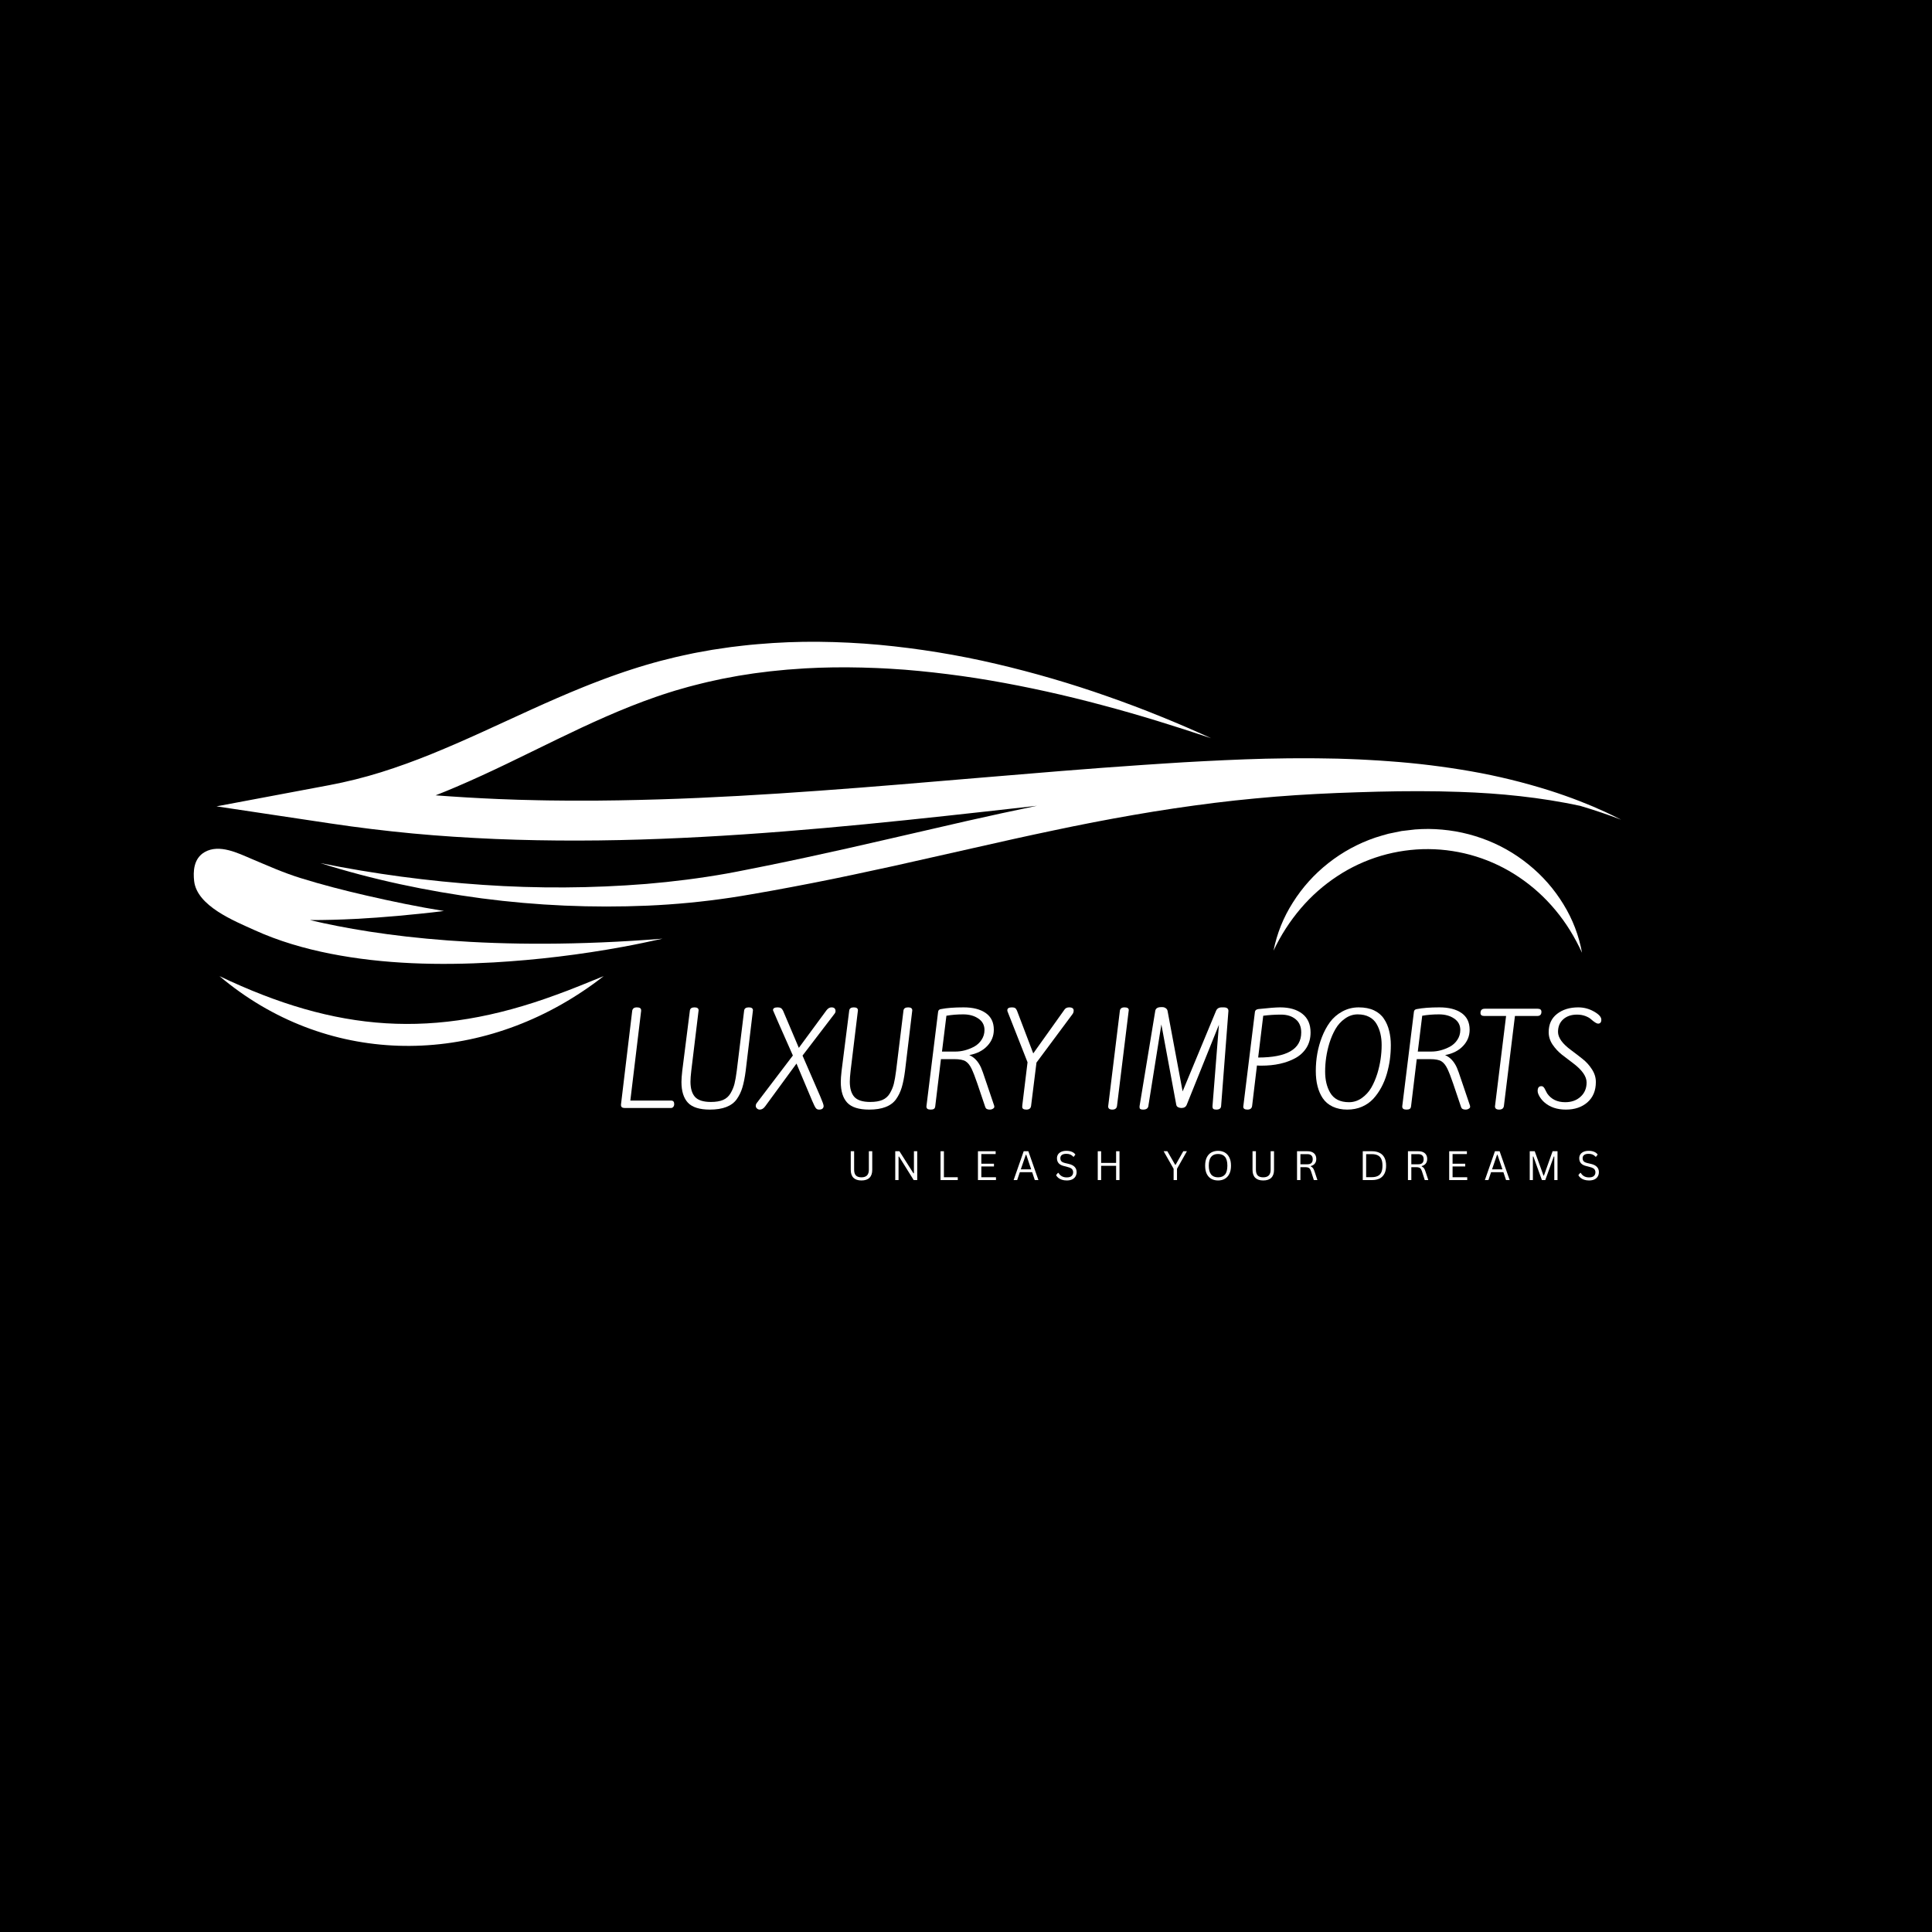
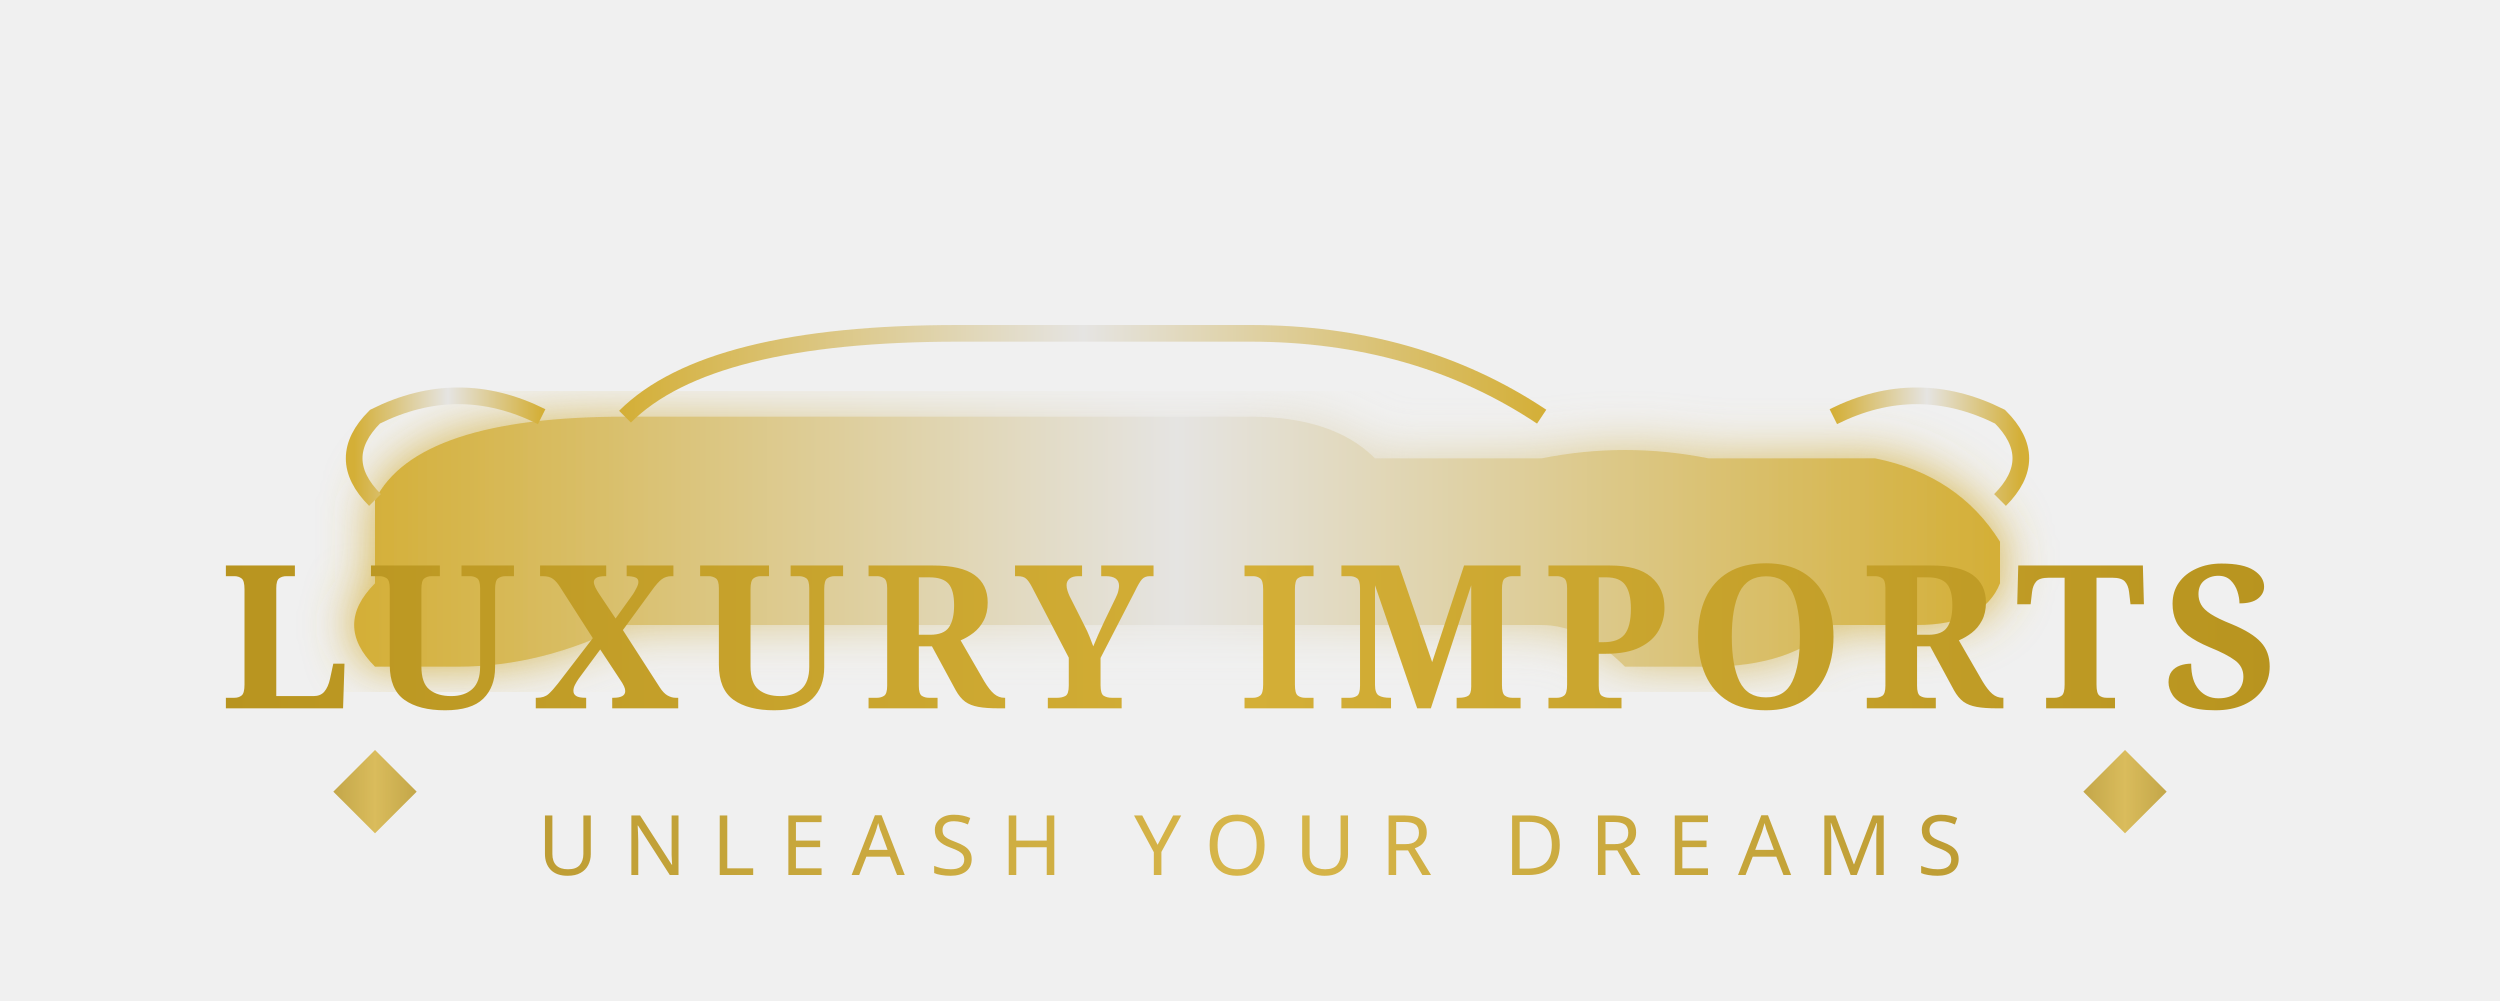
- <svg xmlns="http://www.w3.org/2000/svg" width="500" zoomAndPan="magnify" viewBox="0 0 375 375" height="500" preserveAspectRatio="xMidYMid meet" version="1.0">
+ <svg xmlns="http://www.w3.org/2000/svg" width="300" height="120" viewBox="0 0 300 120">
  <defs>
-     <g />
-     <clipPath id="0ce13d44ca">
-       <path d="M 163.176 163 L 280.172 163 L 280.172 187.156 L 163.176 187.156 Z M 163.176 163 " clip-rule="nonzero" />
-     </clipPath>
-     <clipPath id="66594ef049">
-       <path d="M 37.5 164 L 129 164 L 129 187.441 L 37.5 187.441 Z M 37.5 164 " clip-rule="nonzero" />
-     </clipPath>
-     <clipPath id="b356d9eff2">
-       <path d="M 42 124.441 L 315 124.441 L 315 176 L 42 176 Z M 42 124.441 " clip-rule="nonzero" />
-     </clipPath>
-     <clipPath id="5cdb4cac66">
-       <path d="M 42.562 189.184 L 117.562 189.184 L 117.562 204 L 42.562 204 Z M 42.562 189.184 " clip-rule="nonzero" />
-     </clipPath>
-     <clipPath id="a15f7b20f9">
-       <rect x="0" width="151" y="0" height="12" />
-     </clipPath>
+     <linearGradient id="goldGradient" x1="0%" y1="0%" x2="100%" y2="0%">
+       <stop offset="0%" style="stop-color:#B8941F;stop-opacity:1" />
+       <stop offset="50%" style="stop-color:#D4AF37;stop-opacity:1" />
+       <stop offset="100%" style="stop-color:#B8941F;stop-opacity:1" />
+     </linearGradient>
+     <linearGradient id="carGradient" x1="0%" y1="0%" x2="100%" y2="0%">
+       <stop offset="0%" style="stop-color:#D4AF37;stop-opacity:1" />
+       <stop offset="50%" style="stop-color:#E5E4E2;stop-opacity:1" />
+       <stop offset="100%" style="stop-color:#D4AF37;stop-opacity:1" />
+     </linearGradient>
+     <filter id="glow">
+       <feGaussianBlur stdDeviation="3" result="coloredBlur" />
+       <feMerge>
+         <feMergeNode in="coloredBlur" />
+         <feMergeNode in="SourceGraphic" />
+       </feMerge>
+     </filter>
  </defs>
-   <rect x="-37.5" width="450" fill="#ffffff" y="-37.5" height="450" fill-opacity="1" />
-   <rect x="-37.5" width="450" fill="#000000" y="-37.5" height="450" fill-opacity="1" />
-   <g clip-path="url(#0ce13d44ca)">
-     <path fill="#000000" d="M 163.332 187.156 C 166.762 173.523 182.957 171.875 207.867 174.172 C 202.828 172.066 197.191 172.109 191.145 171.453 C 211.621 161.301 231.898 167.852 243.977 176.938 C 263.703 174.848 274.234 179.09 280.168 186.508 C 277.23 177.785 265.078 173.762 245.652 173.426 C 226.613 161.273 207.07 160.906 187.184 168.625 C 181.617 170.312 176.215 172.164 168.922 171.828 C 169.176 172.477 169.566 173.051 170.18 173.426 C 164.453 177.176 163.18 181.992 163.332 187.156 Z M 163.332 187.156 " fill-opacity="1" fill-rule="evenodd" />
+   <g transform="translate(30, 25)">
+     <path d="M15 35 Q20 25 45 25 L120 25 Q130 25 135 30 L155 30 Q165 28 175 30 L195 30 Q205 32 210 40 L210 45 Q208 50 200 50 L190 50 Q185 55 175 55 L165 55 Q160 50 155 50 L45 50 Q35 55 25 55 L15 55 Q10 50 15 45 Z" fill="url(#carGradient)" filter="url(#glow)" />
+     <path d="M45 25 Q55 15 85 15 L120 15 Q140 15 155 25" fill="none" stroke="url(#carGradient)" stroke-width="2" />
+     <path d="M15 35 Q10 30 15 25 Q25 20 35 25" fill="none" stroke="url(#carGradient)" stroke-width="2" />
+     <path d="M210 35 Q215 30 210 25 Q200 20 190 25" fill="none" stroke="url(#carGradient)" stroke-width="2" />
+     <path d="M5 40 L25 40" stroke="url(#goldGradient)" stroke-width="2" opacity="0.8" />
+     <path d="M5 45 L20 45" stroke="url(#goldGradient)" stroke-width="1.5" opacity="0.6" />
+     <path d="M8 50 L23 50" stroke="url(#goldGradient)" stroke-width="1" opacity="0.4" />
  </g>
-   <g clip-path="url(#66594ef049)">
-     <path fill="#ffffff" d="M 128.609 182.195 C 95.727 184.816 73.281 181.703 60.148 178.586 C 63.125 178.59 66.102 178.508 68.984 178.359 C 71.723 178.219 74.453 178.02 77.168 177.777 C 79.441 177.574 83.641 177.156 86.168 176.824 C 81.094 176.004 76.078 174.965 71.152 173.832 C 66.785 172.828 62.465 171.719 58.297 170.418 C 54.957 169.379 51.926 168.012 48.844 166.715 C 46.266 165.629 42.582 163.754 39.73 165.387 C 37.516 166.656 37.492 169.266 37.68 170.996 C 38.219 175.883 45.527 178.77 49.379 180.527 C 54.078 182.664 59.07 184.113 64.129 185.113 C 74.527 187.164 85.254 187.402 95.812 186.805 C 104.242 186.316 112.609 185.305 120.918 183.777 C 123.422 183.324 126.016 182.766 128.609 182.195 Z M 128.609 182.195 " fill-opacity="1" fill-rule="nonzero" />
-   </g>
-   <g clip-path="url(#b356d9eff2)">
-     <path fill="#ffffff" d="M 311.477 157.551 C 309.906 156.832 308.305 156.152 306.664 155.516 C 304.723 154.762 302.746 154.066 300.727 153.422 C 295.734 151.852 290.664 150.609 285.512 149.707 C 280.266 148.789 274.988 148.141 269.676 147.762 C 268.344 147.668 267.008 147.562 265.676 147.504 L 263.676 147.398 L 261.672 147.32 C 261.004 147.297 260.336 147.27 259.668 147.254 L 257.664 147.219 C 256.328 147.184 254.992 147.188 253.656 147.176 C 252.988 147.172 252.32 147.172 251.652 147.18 L 249.652 147.195 C 248.32 147.207 246.988 147.238 245.656 147.262 L 241.664 147.387 C 240.336 147.441 239.008 147.488 237.68 147.551 C 235.027 147.672 232.383 147.809 229.738 147.961 C 228.418 148.039 227.098 148.121 225.781 148.211 L 221.824 148.473 C 211.289 149.184 200.797 150.066 190.332 150.949 C 179.871 151.832 169.438 152.73 159.016 153.477 C 153.809 153.859 148.602 154.195 143.398 154.484 C 138.195 154.77 133 155.012 127.805 155.164 C 122.609 155.316 117.422 155.426 112.242 155.402 C 111.594 155.402 110.945 155.41 110.301 155.402 L 108.359 155.383 C 107.066 155.367 105.773 155.367 104.48 155.328 L 100.605 155.234 L 96.738 155.094 C 92.664 154.922 88.602 154.68 84.547 154.375 C 85.891 153.848 87.219 153.305 88.523 152.746 C 95.367 149.832 101.742 146.598 108.078 143.527 C 114.414 140.461 120.723 137.543 127.328 135.258 C 128.152 134.98 128.977 134.691 129.812 134.434 C 130.23 134.305 130.645 134.168 131.066 134.043 L 132.332 133.68 C 133.18 133.441 134.02 133.188 134.883 132.984 L 136.172 132.66 C 136.602 132.555 137.027 132.438 137.465 132.348 L 140.078 131.777 L 142.723 131.281 C 142.945 131.242 143.164 131.195 143.387 131.16 L 144.055 131.055 L 145.395 130.848 C 145.84 130.781 146.285 130.699 146.734 130.648 L 148.086 130.48 L 149.438 130.309 C 149.887 130.254 150.344 130.219 150.793 130.172 L 152.156 130.039 L 152.836 129.973 L 153.523 129.926 C 154.434 129.859 155.348 129.785 156.262 129.73 L 159.016 129.605 C 162.691 129.477 166.391 129.512 170.094 129.664 C 171.02 129.711 171.949 129.742 172.875 129.805 L 175.652 129.992 C 177.5 130.152 179.352 130.312 181.199 130.527 C 184.891 130.945 188.582 131.449 192.242 132.082 C 199.566 133.34 206.816 134.957 213.949 136.871 C 221.102 138.762 228.121 140.961 235.09 143.293 C 231.836 141.801 228.523 140.375 225.156 139.012 C 221.797 137.645 218.371 136.363 214.898 135.145 C 207.844 132.664 200.676 130.574 193.395 128.867 C 185.895 127.109 178.309 125.875 170.637 125.156 C 166.754 124.805 162.84 124.609 158.895 124.57 C 154.957 124.531 151 124.691 147.062 125.035 L 145.582 125.168 C 145.09 125.207 144.602 125.277 144.109 125.328 L 142.637 125.504 L 141.902 125.59 C 141.656 125.617 141.414 125.66 141.168 125.695 L 138.238 126.129 L 135.328 126.652 C 134.844 126.734 134.363 126.844 133.883 126.945 L 132.445 127.254 C 131.477 127.449 130.535 127.699 129.586 127.934 L 128.16 128.289 C 127.688 128.41 127.223 128.547 126.754 128.676 C 125.812 128.934 124.895 129.219 123.969 129.496 C 123.504 129.633 123.055 129.789 122.598 129.934 C 122.137 130.082 121.684 130.23 121.23 130.383 C 120.336 130.695 119.422 130.996 118.539 131.324 L 117.211 131.812 L 115.895 132.312 C 115.012 132.641 114.152 132.992 113.285 133.336 C 109.836 134.727 106.488 136.199 103.199 137.691 L 93.457 142.152 C 90.234 143.617 87.02 145.023 83.781 146.344 C 80.543 147.66 77.27 148.852 73.957 149.891 C 70.645 150.926 67.281 151.762 63.871 152.406 L 42.023 156.512 L 64.125 159.828 C 69.422 160.621 74.742 161.27 80.094 161.777 C 85.441 162.281 90.805 162.613 96.168 162.848 C 106.895 163.289 117.621 163.234 128.277 162.816 C 149.602 161.988 170.625 159.816 191.473 157.5 C 194.742 157.137 198.012 156.77 201.273 156.402 C 196.734 157.344 192.211 158.324 187.703 159.344 L 172.145 162.922 C 166.969 164.125 161.793 165.285 156.609 166.402 L 152.723 167.23 C 151.426 167.504 150.129 167.77 148.828 168.031 L 144.934 168.809 L 142.984 169.195 L 141.055 169.555 C 135.902 170.469 130.688 171.129 125.441 171.57 C 114.891 172.414 104.332 172.477 93.77 171.754 C 83.152 171.035 72.621 169.629 62.188 167.527 C 72.34 170.742 82.852 172.953 93.492 174.371 C 104.199 175.777 114.945 176.246 125.734 175.785 C 131.145 175.547 136.531 175.027 141.887 174.227 L 143.898 173.91 L 145.875 173.574 C 147.199 173.355 148.516 173.121 149.832 172.879 C 151.148 172.645 152.465 172.402 153.777 172.148 L 157.719 171.391 C 162.969 170.367 168.191 169.234 173.402 168.102 L 188.984 164.594 C 194.168 163.414 199.344 162.258 204.527 161.176 C 209.707 160.074 214.898 159.07 220.105 158.168 C 225.309 157.258 230.531 156.488 235.773 155.832 L 239.707 155.375 L 243.645 154.977 L 247.594 154.629 L 251.547 154.34 L 255.504 154.109 L 259.469 153.922 C 262.125 153.816 264.781 153.738 267.43 153.664 C 272.734 153.535 278.031 153.516 283.324 153.707 C 291.164 153.969 299.008 154.762 306.699 156.41 C 309.406 157.211 312.066 158.109 314.676 159.109 C 313.629 158.57 312.562 158.051 311.477 157.551 Z M 311.477 157.551 " fill-opacity="1" fill-rule="nonzero" />
-   </g>
-   <path fill="#ffffff" d="M 247.188 184.527 C 247.855 181.184 249.105 178.066 250.938 175.188 C 252.789 172.246 255.082 169.699 257.812 167.547 C 260.574 165.367 263.625 163.711 266.957 162.574 C 267.785 162.293 268.637 162.078 269.477 161.832 C 270.332 161.641 271.195 161.477 272.055 161.301 C 272.922 161.188 273.793 161.094 274.664 160.996 L 275.977 160.922 C 276.414 160.902 276.855 160.906 277.293 160.898 C 279.051 160.918 280.797 161.074 282.531 161.371 C 284.262 161.676 285.953 162.121 287.609 162.707 C 290.93 163.883 293.957 165.582 296.691 167.801 C 299.398 169.988 301.656 172.562 303.469 175.531 C 305.258 178.441 306.457 181.574 307.07 184.934 C 306.383 183.434 305.605 181.984 304.738 180.578 C 303.887 179.203 302.941 177.891 301.902 176.645 C 299.859 174.184 297.512 172.059 294.859 170.27 C 293.57 169.395 292.219 168.621 290.812 167.945 C 289.406 167.27 287.961 166.699 286.469 166.238 C 284.98 165.777 283.465 165.426 281.922 165.188 C 280.379 164.945 278.828 164.824 277.27 164.812 C 275.711 164.801 274.156 164.906 272.613 165.125 C 271.07 165.344 269.547 165.672 268.051 166.113 C 266.555 166.559 265.102 167.105 263.688 167.762 C 262.27 168.422 260.91 169.176 259.609 170.035 C 256.934 171.789 254.559 173.883 252.48 176.316 C 250.352 178.816 248.59 181.555 247.188 184.527 Z M 247.188 184.527 " fill-opacity="1" fill-rule="nonzero" />
-   <g clip-path="url(#5cdb4cac66)">
-     <path fill="#ffffff" d="M 42.598 189.465 C 65.293 200.289 84.227 201.844 107.98 193.086 C 110.723 192.113 114.449 190.57 117.172 189.465 C 115.863 190.492 114.52 191.473 113.133 192.391 C 91.043 207.18 63.156 206.809 42.598 189.465 Z M 42.598 189.465 " fill-opacity="1" fill-rule="nonzero" />
-   </g>
-   <g fill="#ffffff" fill-opacity="1">
-     <g transform="translate(119.2852, 215.0606)">
-       <g>
-         <path d="M 10.984 -1.438 C 11.379 -1.438 11.578 -1.211 11.578 -0.766 C 11.578 -0.535 11.516 -0.348 11.391 -0.203 C 11.273 -0.066 11.129 0 10.953 0 L 1.969 0 C 1.488 0 1.25 -0.188 1.25 -0.562 L 1.25 -0.688 L 3.422 -18.828 C 3.484 -19.297 3.785 -19.531 4.328 -19.531 C 4.879 -19.531 5.156 -19.348 5.156 -18.984 L 5.156 -18.828 L 3.062 -1.438 Z M 10.984 -1.438 " />
-       </g>
-     </g>
-   </g>
-   <g fill="#ffffff" fill-opacity="1">
-     <g transform="translate(131.0199, 215.0606)">
-       <g>
-         <path d="M 2.891 -18.953 C 2.961 -19.336 3.258 -19.531 3.781 -19.531 C 4.312 -19.531 4.578 -19.336 4.578 -18.953 L 3.156 -7.219 C 3.051 -6.32 3 -5.617 3 -5.109 C 3 -3.805 3.289 -2.82 3.875 -2.156 C 4.469 -1.5 5.5 -1.172 6.969 -1.172 C 7.926 -1.172 8.711 -1.301 9.328 -1.562 C 9.953 -1.832 10.438 -2.266 10.781 -2.859 C 11.133 -3.461 11.391 -4.078 11.547 -4.703 C 11.703 -5.328 11.848 -6.164 11.984 -7.219 L 13.422 -18.953 C 13.492 -19.336 13.797 -19.531 14.328 -19.531 C 14.859 -19.531 15.125 -19.336 15.125 -18.953 L 13.719 -7.219 C 13.551 -5.914 13.336 -4.836 13.078 -3.984 C 12.828 -3.141 12.457 -2.375 11.969 -1.688 C 11 -0.352 9.266 0.312 6.766 0.312 C 4.766 0.312 3.344 -0.133 2.5 -1.031 C 1.664 -1.938 1.25 -3.273 1.25 -5.047 C 1.25 -5.578 1.301 -6.301 1.406 -7.219 Z M 2.891 -18.953 " />
-       </g>
-     </g>
-   </g>
-   <g fill="#ffffff" fill-opacity="1">
-     <g transform="translate(147.6143, 215.0606)">
-       <g>
-         <path d="M 2.422 -18.984 C 2.422 -19.348 2.719 -19.531 3.312 -19.531 C 3.594 -19.531 3.805 -19.484 3.953 -19.391 C 4.109 -19.305 4.25 -19.141 4.375 -18.891 L 7.438 -11.672 L 12.797 -18.953 C 13.086 -19.336 13.414 -19.531 13.781 -19.531 C 14.301 -19.531 14.562 -19.285 14.562 -18.797 C 14.562 -18.617 14.492 -18.445 14.359 -18.281 L 8.156 -10.172 L 11.609 -2.219 C 12.035 -1.227 12.25 -0.617 12.25 -0.391 C 12.25 -0.172 12.176 0 12.031 0.125 C 11.883 0.25 11.664 0.312 11.375 0.312 C 11.094 0.312 10.879 0.211 10.734 0.016 C 10.586 -0.172 10.352 -0.641 10.031 -1.391 L 6.984 -8.625 L 0.922 -0.344 C 0.609 0.094 0.254 0.312 -0.141 0.312 C -0.348 0.312 -0.531 0.238 -0.688 0.094 C -0.844 -0.039 -0.922 -0.211 -0.922 -0.422 C -0.922 -0.629 -0.844 -0.828 -0.688 -1.016 L 6.281 -10.188 C 3.707 -15.988 2.422 -18.922 2.422 -18.984 Z M 2.422 -18.984 " />
-       </g>
-     </g>
-   </g>
-   <g fill="#ffffff" fill-opacity="1">
-     <g transform="translate(161.9467, 215.0606)">
-       <g>
-         <path d="M 2.891 -18.953 C 2.961 -19.336 3.258 -19.531 3.781 -19.531 C 4.312 -19.531 4.578 -19.336 4.578 -18.953 L 3.156 -7.219 C 3.051 -6.32 3 -5.617 3 -5.109 C 3 -3.805 3.289 -2.82 3.875 -2.156 C 4.469 -1.5 5.5 -1.172 6.969 -1.172 C 7.926 -1.172 8.711 -1.301 9.328 -1.562 C 9.953 -1.832 10.438 -2.266 10.781 -2.859 C 11.133 -3.461 11.391 -4.078 11.547 -4.703 C 11.703 -5.328 11.848 -6.164 11.984 -7.219 L 13.422 -18.953 C 13.492 -19.336 13.797 -19.531 14.328 -19.531 C 14.859 -19.531 15.125 -19.336 15.125 -18.953 L 13.719 -7.219 C 13.551 -5.914 13.336 -4.836 13.078 -3.984 C 12.828 -3.141 12.457 -2.375 11.969 -1.688 C 11 -0.352 9.266 0.312 6.766 0.312 C 4.766 0.312 3.344 -0.133 2.5 -1.031 C 1.664 -1.938 1.25 -3.273 1.25 -5.047 C 1.25 -5.578 1.301 -6.301 1.406 -7.219 Z M 2.891 -18.953 " />
-       </g>
-     </g>
-   </g>
-   <g fill="#ffffff" fill-opacity="1">
-     <g transform="translate(178.541, 215.0606)">
-       <g>
-         <path d="M 2.109 0.312 C 1.555 0.312 1.281 0.125 1.281 -0.25 L 1.281 -0.344 L 3.547 -18.688 C 3.586 -18.988 3.785 -19.16 4.141 -19.203 C 5.242 -19.422 6.695 -19.531 8.5 -19.531 C 10.312 -19.531 11.738 -19.164 12.781 -18.438 C 13.832 -17.707 14.359 -16.625 14.359 -15.188 C 14.359 -13.977 13.93 -12.926 13.078 -12.031 C 12.234 -11.133 11.07 -10.547 9.594 -10.266 C 10.57 -9.848 11.332 -9.039 11.875 -7.844 C 12.125 -7.25 12.363 -6.586 12.594 -5.859 C 12.832 -5.129 12.984 -4.688 13.047 -4.531 L 14.422 -0.469 C 14.441 -0.426 14.453 -0.336 14.453 -0.203 C 14.453 -0.078 14.363 0.035 14.188 0.141 C 14.02 0.254 13.812 0.312 13.562 0.312 C 13.094 0.312 12.805 0.148 12.703 -0.172 L 11.141 -4.797 C 10.734 -5.992 10.367 -6.93 10.047 -7.609 C 9.723 -8.285 9.344 -8.766 8.906 -9.047 C 8.469 -9.336 7.719 -9.484 6.656 -9.484 L 4.094 -9.484 L 2.984 -0.297 C 2.953 -0.066 2.867 0.086 2.734 0.172 C 2.598 0.266 2.391 0.312 2.109 0.312 Z M 6.922 -10.953 C 8.117 -10.953 9.316 -11.266 10.516 -11.891 C 11.109 -12.211 11.594 -12.656 11.969 -13.219 C 12.352 -13.789 12.547 -14.43 12.547 -15.141 C 12.547 -16.086 12.148 -16.828 11.359 -17.359 C 10.578 -17.898 9.598 -18.172 8.422 -18.172 C 7.242 -18.172 6.156 -18.082 5.156 -17.906 L 4.297 -10.953 Z M 6.922 -10.953 " />
-       </g>
-     </g>
-   </g>
-   <g fill="#ffffff" fill-opacity="1">
-     <g transform="translate(194.1948, 215.0606)">
-       <g>
-         <path d="M 1.344 -18.797 L 1.328 -18.984 C 1.328 -19.348 1.625 -19.531 2.219 -19.531 C 2.5 -19.531 2.707 -19.484 2.844 -19.391 C 2.977 -19.305 3.098 -19.141 3.203 -18.891 L 6.359 -10.594 L 12.453 -19.141 C 12.648 -19.398 12.941 -19.531 13.328 -19.531 C 13.91 -19.531 14.203 -19.32 14.203 -18.906 C 14.203 -18.633 14.117 -18.395 13.953 -18.188 L 6.984 -8.812 L 5.938 -0.406 C 5.875 0.07 5.57 0.312 5.031 0.312 C 4.488 0.312 4.219 0.141 4.219 -0.203 C 4.219 -0.305 4.223 -0.414 4.234 -0.531 L 5.25 -8.875 Z M 1.344 -18.797 " />
-       </g>
-     </g>
-   </g>
-   <g fill="#ffffff" fill-opacity="1">
-     <g transform="translate(207.5419, 215.0606)">
-       <g />
-     </g>
-   </g>
-   <g fill="#ffffff" fill-opacity="1">
-     <g transform="translate(213.8123, 215.0606)">
-       <g>
-         <path d="M 3 -0.406 C 2.938 0.07 2.633 0.312 2.094 0.312 C 1.551 0.312 1.281 0.102 1.281 -0.312 C 1.281 -0.352 2.035 -6.523 3.547 -18.828 C 3.598 -19.297 3.898 -19.531 4.453 -19.531 C 5.004 -19.531 5.281 -19.352 5.281 -19 C 5.281 -18.957 4.52 -12.758 3 -0.406 Z M 3 -0.406 " />
-       </g>
-     </g>
-   </g>
-   <g fill="#ffffff" fill-opacity="1">
-     <g transform="translate(220.3739, 215.0606)">
-       <g>
-         <path d="M 1.5 0.312 C 1.25 0.312 1.07 0.273 0.969 0.203 C 0.863 0.141 0.812 0.016 0.812 -0.172 L 0.812 -0.344 L 3.859 -18.844 C 3.941 -19.332 4.32 -19.578 5 -19.578 L 5.25 -19.578 C 5.488 -19.578 5.703 -19.508 5.891 -19.375 C 6.086 -19.25 6.207 -19.07 6.25 -18.844 L 9.172 -3.219 L 15.656 -18.844 C 15.844 -19.301 16.211 -19.531 16.766 -19.531 L 17.156 -19.531 C 17.758 -19.531 18.062 -19.301 18.062 -18.844 L 16.641 -0.344 C 16.598 0.094 16.285 0.312 15.703 0.312 C 15.43 0.312 15.238 0.266 15.125 0.172 C 15.02 0.086 14.969 -0.082 14.969 -0.344 L 16.219 -16.156 L 9.969 -0.625 C 9.801 -0.207 9.457 0 8.938 0 C 8.727 0 8.52 -0.047 8.312 -0.141 C 8.102 -0.242 7.977 -0.406 7.938 -0.625 L 5.047 -16.219 L 2.516 -0.344 C 2.43 0.094 2.094 0.312 1.5 0.312 Z M 1.5 0.312 " />
-       </g>
-     </g>
-   </g>
-   <g fill="#ffffff" fill-opacity="1">
-     <g transform="translate(240.0363, 215.0606)">
-       <g>
-         <path d="M 3 -0.406 C 2.938 0.07 2.633 0.312 2.094 0.312 C 1.551 0.312 1.281 0.125 1.281 -0.25 C 1.281 -0.281 2.035 -6.422 3.547 -18.672 C 3.586 -18.961 3.812 -19.141 4.219 -19.203 C 6.227 -19.422 7.641 -19.531 8.453 -19.531 C 10.254 -19.531 11.688 -19.113 12.75 -18.281 C 13.812 -17.445 14.344 -16.238 14.344 -14.656 C 14.344 -13.531 14.078 -12.539 13.547 -11.688 C 13.016 -10.844 12.289 -10.172 11.375 -9.672 C 9.582 -8.703 7.395 -8.219 4.812 -8.219 C 4.426 -8.219 4.133 -8.227 3.938 -8.25 Z M 12.531 -14.656 C 12.531 -15.789 12.164 -16.648 11.438 -17.234 C 10.719 -17.828 9.773 -18.125 8.609 -18.125 C 7.441 -18.125 6.289 -18.051 5.156 -17.906 L 4.172 -9.797 C 9.742 -9.797 12.531 -11.414 12.531 -14.656 Z M 12.531 -14.656 " />
-       </g>
-     </g>
-   </g>
-   <g fill="#ffffff" fill-opacity="1">
-     <g transform="translate(254.4583, 215.0606)">
-       <g>
-         <path d="M 14.156 -17.328 C 14.625 -16.641 14.961 -15.859 15.172 -14.984 C 15.391 -14.117 15.5 -13.195 15.5 -12.219 C 15.5 -11.238 15.438 -10.289 15.312 -9.375 C 15.188 -8.469 14.988 -7.547 14.719 -6.609 C 14.445 -5.672 14.086 -4.789 13.641 -3.969 C 13.191 -3.145 12.672 -2.41 12.078 -1.766 C 11.484 -1.129 10.758 -0.625 9.906 -0.25 C 9.051 0.125 8.094 0.312 7.031 0.312 C 5.969 0.312 5.031 0.117 4.219 -0.266 C 3.406 -0.648 2.758 -1.195 2.281 -1.906 C 1.383 -3.25 0.938 -5.008 0.938 -7.188 C 0.938 -9.508 1.328 -11.688 2.109 -13.719 C 2.535 -14.82 3.055 -15.797 3.672 -16.641 C 4.297 -17.492 5.094 -18.188 6.062 -18.719 C 7.039 -19.258 8.109 -19.531 9.266 -19.531 C 10.422 -19.531 11.41 -19.336 12.234 -18.953 C 13.055 -18.566 13.695 -18.023 14.156 -17.328 Z M 7.391 -1.125 C 8.273 -1.125 9.098 -1.391 9.859 -1.922 C 10.617 -2.461 11.234 -3.133 11.703 -3.938 C 12.172 -4.75 12.566 -5.672 12.891 -6.703 C 13.441 -8.523 13.719 -10.367 13.719 -12.234 C 13.719 -13.828 13.391 -15.188 12.734 -16.312 C 12.398 -16.895 11.926 -17.348 11.312 -17.672 C 10.695 -18.004 9.945 -18.172 9.062 -18.172 C 8.188 -18.172 7.367 -17.898 6.609 -17.359 C 5.848 -16.828 5.234 -16.156 4.766 -15.344 C 4.297 -14.539 3.898 -13.625 3.578 -12.594 C 3.023 -10.77 2.75 -8.926 2.75 -7.062 C 2.75 -5.457 3.07 -4.098 3.719 -2.984 C 4.438 -1.742 5.66 -1.125 7.391 -1.125 Z M 7.391 -1.125 " />
-       </g>
-     </g>
-   </g>
-   <g fill="#ffffff" fill-opacity="1">
-     <g transform="translate(270.8959, 215.0606)">
-       <g>
-         <path d="M 2.109 0.312 C 1.555 0.312 1.281 0.125 1.281 -0.25 L 1.281 -0.344 L 3.547 -18.688 C 3.586 -18.988 3.785 -19.16 4.141 -19.203 C 5.242 -19.422 6.695 -19.531 8.5 -19.531 C 10.312 -19.531 11.738 -19.164 12.781 -18.438 C 13.832 -17.707 14.359 -16.625 14.359 -15.188 C 14.359 -13.977 13.93 -12.926 13.078 -12.031 C 12.234 -11.133 11.07 -10.547 9.594 -10.266 C 10.57 -9.848 11.332 -9.039 11.875 -7.844 C 12.125 -7.25 12.363 -6.586 12.594 -5.859 C 12.832 -5.129 12.984 -4.688 13.047 -4.531 L 14.422 -0.469 C 14.441 -0.426 14.453 -0.336 14.453 -0.203 C 14.453 -0.078 14.363 0.035 14.188 0.141 C 14.02 0.254 13.812 0.312 13.562 0.312 C 13.094 0.312 12.805 0.148 12.703 -0.172 L 11.141 -4.797 C 10.734 -5.992 10.367 -6.93 10.047 -7.609 C 9.723 -8.285 9.344 -8.766 8.906 -9.047 C 8.469 -9.336 7.719 -9.484 6.656 -9.484 L 4.094 -9.484 L 2.984 -0.297 C 2.953 -0.066 2.867 0.086 2.734 0.172 C 2.598 0.266 2.391 0.312 2.109 0.312 Z M 6.922 -10.953 C 8.117 -10.953 9.316 -11.266 10.516 -11.891 C 11.109 -12.211 11.594 -12.656 11.969 -13.219 C 12.352 -13.789 12.547 -14.43 12.547 -15.141 C 12.547 -16.086 12.148 -16.828 11.359 -17.359 C 10.578 -17.898 9.598 -18.172 8.422 -18.172 C 7.242 -18.172 6.156 -18.082 5.156 -17.906 L 4.297 -10.953 Z M 6.922 -10.953 " />
-       </g>
-     </g>
-   </g>
-   <g fill="#ffffff" fill-opacity="1">
-     <g transform="translate(286.5496, 215.0606)">
-       <g>
-         <path d="M 11.828 -17.859 L 7.5 -17.859 L 5.359 -0.406 C 5.297 0.07 4.988 0.312 4.438 0.312 C 3.895 0.312 3.625 0.102 3.625 -0.312 C 3.625 -0.375 4.344 -6.223 5.781 -17.859 L 1.547 -17.859 C 1.055 -17.859 0.812 -18.051 0.812 -18.438 C 0.812 -18.988 1.086 -19.266 1.641 -19.266 L 11.922 -19.266 C 12.398 -19.266 12.641 -19.066 12.641 -18.672 C 12.641 -18.129 12.367 -17.859 11.828 -17.859 Z M 11.828 -17.859 " />
-       </g>
-     </g>
-   </g>
-   <g fill="#ffffff" fill-opacity="1">
-     <g transform="translate(298.0828, 215.0606)">
-       <g>
-         <path d="M 8.25 -19.531 C 9.352 -19.531 10.375 -19.258 11.312 -18.719 C 12.258 -18.188 12.734 -17.66 12.734 -17.141 C 12.734 -16.629 12.52 -16.375 12.094 -16.375 C 11.832 -16.375 11.367 -16.664 10.703 -17.25 C 10.453 -17.477 10.086 -17.68 9.609 -17.859 C 9.129 -18.035 8.598 -18.125 8.016 -18.125 C 6.91 -18.125 6.02 -17.82 5.344 -17.219 C 4.664 -16.613 4.328 -15.797 4.328 -14.766 C 4.328 -13.641 5.191 -12.445 6.922 -11.188 C 7.641 -10.656 8.359 -10.102 9.078 -9.531 C 9.797 -8.969 10.406 -8.297 10.906 -7.516 C 11.414 -6.742 11.672 -5.922 11.672 -5.047 C 11.672 -3.379 11.129 -2.066 10.047 -1.109 C 8.961 -0.16 7.566 0.312 5.859 0.312 C 4.16 0.312 2.773 -0.148 1.703 -1.078 C 1.348 -1.379 1.035 -1.75 0.766 -2.188 C 0.504 -2.625 0.375 -3 0.375 -3.312 C 0.375 -3.926 0.613 -4.234 1.094 -4.234 C 1.258 -4.234 1.398 -4.176 1.516 -4.062 C 1.629 -3.957 1.754 -3.754 1.891 -3.453 C 2.035 -3.148 2.145 -2.941 2.219 -2.828 C 3.008 -1.691 4.176 -1.125 5.719 -1.125 C 6.938 -1.125 7.93 -1.477 8.703 -2.188 C 9.484 -2.895 9.875 -3.816 9.875 -4.953 C 9.875 -6.129 9.008 -7.367 7.281 -8.672 C 6.562 -9.211 5.836 -9.766 5.109 -10.328 C 4.391 -10.898 3.773 -11.562 3.266 -12.312 C 2.766 -13.062 2.516 -13.863 2.516 -14.719 C 2.516 -16.238 3.055 -17.422 4.141 -18.266 C 5.223 -19.109 6.594 -19.531 8.25 -19.531 Z M 8.25 -19.531 " />
-       </g>
-     </g>
-   </g>
-   <g transform="matrix(1, 0, 0, 1, 163, 220)">
-     <g clip-path="url(#a15f7b20f9)">
-       <g fill="#ffffff" fill-opacity="1">
-         <g transform="translate(1.333084, 9.048932)">
-           <g>
-             <path d="M 2.875 0.078 C 2.195 0.078 1.68 -0.094 1.328 -0.438 C 0.973 -0.789 0.797 -1.305 0.797 -1.984 L 0.797 -5.594 L 1.453 -5.594 L 1.453 -2 C 1.453 -1.508 1.566 -1.141 1.797 -0.891 C 2.035 -0.648 2.395 -0.531 2.875 -0.531 C 3.832 -0.531 4.312 -1.02 4.312 -2 L 4.312 -5.594 L 4.969 -5.594 L 4.969 -1.984 C 4.969 -1.305 4.789 -0.789 4.438 -0.438 C 4.082 -0.094 3.562 0.078 2.875 0.078 Z M 2.875 0.078 " />
-           </g>
-         </g>
-       </g>
-       <g fill="#ffffff" fill-opacity="1">
-         <g transform="translate(9.924087, 9.048932)">
-           <g>
-             <path d="M 1.484 0 L 0.844 0 L 0.844 -5.594 L 1.656 -5.594 L 4.375 -1.312 L 4.469 -1.328 L 4.469 -5.594 L 5.109 -5.594 L 5.109 0 L 4.422 0 L 1.578 -4.562 L 1.484 -4.547 Z M 1.484 0 " />
-           </g>
-         </g>
-       </g>
-       <g fill="#ffffff" fill-opacity="1">
-         <g transform="translate(18.71378, 9.048932)">
-           <g>
-             <path d="M 1.5 -5.594 L 1.5 -0.547 L 4.188 -0.547 L 4.188 0 L 0.844 0 L 0.844 -5.594 Z M 1.5 -5.594 " />
-           </g>
-         </g>
-       </g>
-       <g fill="#ffffff" fill-opacity="1">
-         <g transform="translate(25.97508, 9.048932)">
-           <g>
-             <path d="M 1.5 -2.641 L 1.5 -0.547 L 4.344 -0.547 L 4.344 0 L 0.844 0 L 0.844 -5.594 L 4.281 -5.594 L 4.281 -5.047 L 1.5 -5.047 L 1.5 -3.172 L 3.953 -3.172 L 3.953 -2.641 Z M 1.5 -2.641 " />
-           </g>
-         </g>
-       </g>
-       <g fill="#ffffff" fill-opacity="1">
-         <g transform="translate(33.52678, 9.048932)">
-           <g>
-             <path d="M 5.031 0 L 4.328 0 L 3.812 -1.531 L 1.422 -1.531 L 0.906 0 L 0.219 0 L 2.172 -5.594 L 3.078 -5.594 Z M 2.578 -4.906 L 1.609 -2.078 L 3.625 -2.078 L 2.672 -4.906 Z M 2.578 -4.906 " />
-           </g>
-         </g>
-       </g>
-       <g fill="#ffffff" fill-opacity="1">
-         <g transform="translate(41.60959, 9.048932)">
-           <g>
-             <path d="M 2.438 0.078 C 2.094 0.078 1.781 0.031 1.5 -0.062 C 1.219 -0.156 0.984 -0.281 0.797 -0.438 C 0.609 -0.594 0.469 -0.766 0.375 -0.953 L 0.734 -1.391 L 0.844 -1.391 C 1.188 -0.805 1.719 -0.516 2.438 -0.516 C 2.863 -0.516 3.176 -0.602 3.375 -0.781 C 3.582 -0.957 3.688 -1.203 3.688 -1.516 C 3.688 -1.691 3.648 -1.844 3.578 -1.969 C 3.516 -2.102 3.406 -2.211 3.25 -2.297 C 3.094 -2.391 2.883 -2.469 2.625 -2.531 L 1.969 -2.703 C 1.477 -2.816 1.117 -3 0.891 -3.25 C 0.66 -3.508 0.547 -3.836 0.547 -4.234 C 0.547 -4.504 0.613 -4.75 0.75 -4.969 C 0.895 -5.188 1.102 -5.359 1.375 -5.484 C 1.656 -5.609 1.988 -5.672 2.375 -5.672 C 2.789 -5.672 3.145 -5.609 3.438 -5.484 C 3.727 -5.367 3.957 -5.191 4.125 -4.953 L 3.812 -4.531 L 3.719 -4.531 C 3.551 -4.719 3.359 -4.859 3.141 -4.953 C 2.922 -5.047 2.664 -5.094 2.375 -5.094 C 1.977 -5.094 1.68 -5.016 1.484 -4.859 C 1.297 -4.711 1.203 -4.508 1.203 -4.25 C 1.203 -4 1.27 -3.797 1.406 -3.641 C 1.551 -3.492 1.797 -3.379 2.141 -3.297 L 2.812 -3.141 C 3.352 -3.016 3.742 -2.816 3.984 -2.547 C 4.234 -2.285 4.359 -1.953 4.359 -1.547 C 4.359 -1.223 4.285 -0.941 4.141 -0.703 C 4.004 -0.461 3.789 -0.27 3.5 -0.125 C 3.219 0.008 2.863 0.078 2.438 0.078 Z M 2.438 0.078 " />
-           </g>
-         </g>
-       </g>
-       <g fill="#ffffff" fill-opacity="1">
-         <g transform="translate(49.23006, 9.048932)">
-           <g>
-             <path d="M 4.406 -3.328 L 4.406 -5.594 L 5.062 -5.594 L 5.062 0 L 4.406 0 L 4.406 -2.766 L 1.5 -2.766 L 1.5 0 L 0.844 0 L 0.844 -5.594 L 1.5 -5.594 L 1.5 -3.328 Z M 4.406 -3.328 " />
-           </g>
-         </g>
-       </g>
-       <g fill="#ffffff" fill-opacity="1">
-         <g transform="translate(57.97008, 9.048932)">
-           <g />
-         </g>
-       </g>
-       <g fill="#ffffff" fill-opacity="1">
-         <g transform="translate(62.72099, 9.048932)">
-           <g>
-             <path d="M 2.734 0 L 2.078 0 L 2.078 -2.188 L 0.141 -5.594 L 0.859 -5.594 L 2.375 -2.969 L 2.469 -2.969 L 3.953 -5.594 L 4.656 -5.594 L 2.734 -2.188 Z M 2.734 0 " />
-           </g>
-         </g>
-       </g>
-       <g fill="#ffffff" fill-opacity="1">
-         <g transform="translate(70.35675, 9.048932)">
-           <g>
-             <path d="M 3.062 0.078 C 2.582 0.078 2.148 -0.023 1.766 -0.234 C 1.391 -0.441 1.094 -0.758 0.875 -1.188 C 0.664 -1.613 0.562 -2.148 0.562 -2.797 C 0.562 -3.43 0.664 -3.961 0.875 -4.391 C 1.094 -4.828 1.391 -5.148 1.766 -5.359 C 2.148 -5.566 2.582 -5.672 3.062 -5.672 C 3.551 -5.672 3.984 -5.566 4.359 -5.359 C 4.734 -5.148 5.031 -4.828 5.25 -4.391 C 5.469 -3.961 5.578 -3.43 5.578 -2.797 C 5.578 -2.148 5.469 -1.613 5.25 -1.188 C 5.031 -0.758 4.734 -0.441 4.359 -0.234 C 3.984 -0.023 3.551 0.078 3.062 0.078 Z M 3.062 -0.531 C 3.645 -0.531 4.094 -0.707 4.406 -1.062 C 4.719 -1.426 4.875 -2.004 4.875 -2.797 C 4.875 -3.578 4.719 -4.148 4.406 -4.516 C 4.094 -4.879 3.645 -5.062 3.062 -5.062 C 1.863 -5.062 1.266 -4.305 1.266 -2.797 C 1.266 -1.285 1.863 -0.531 3.062 -0.531 Z M 3.062 -0.531 " />
-           </g>
-         </g>
-       </g>
-       <g fill="#ffffff" fill-opacity="1">
-         <g transform="translate(79.31839, 9.048932)">
-           <g>
-             <path d="M 2.875 0.078 C 2.195 0.078 1.68 -0.094 1.328 -0.438 C 0.973 -0.789 0.797 -1.305 0.797 -1.984 L 0.797 -5.594 L 1.453 -5.594 L 1.453 -2 C 1.453 -1.508 1.566 -1.141 1.797 -0.891 C 2.035 -0.648 2.395 -0.531 2.875 -0.531 C 3.832 -0.531 4.312 -1.02 4.312 -2 L 4.312 -5.594 L 4.969 -5.594 L 4.969 -1.984 C 4.969 -1.305 4.789 -0.789 4.438 -0.438 C 4.082 -0.094 3.562 0.078 2.875 0.078 Z M 2.875 0.078 " />
-           </g>
-         </g>
-       </g>
-       <g fill="#ffffff" fill-opacity="1">
-         <g transform="translate(87.90939, 9.048932)">
-           <g>
-             <path d="M 0.844 0 L 0.844 -5.594 L 2.875 -5.594 C 3.25 -5.594 3.562 -5.531 3.812 -5.406 C 4.07 -5.281 4.266 -5.102 4.391 -4.875 C 4.516 -4.656 4.578 -4.391 4.578 -4.078 C 4.578 -3.734 4.488 -3.445 4.312 -3.219 C 4.145 -2.988 3.879 -2.82 3.516 -2.719 L 3.516 -2.641 C 3.691 -2.566 3.836 -2.453 3.953 -2.297 C 4.066 -2.141 4.172 -1.91 4.266 -1.609 L 4.797 0 L 4.109 0 L 3.562 -1.703 C 3.488 -1.91 3.41 -2.07 3.328 -2.188 C 3.242 -2.301 3.133 -2.379 3 -2.422 C 2.863 -2.473 2.691 -2.5 2.484 -2.5 L 1.5 -2.5 L 1.5 0 Z M 2.859 -3.062 C 3.203 -3.062 3.457 -3.141 3.625 -3.297 C 3.801 -3.461 3.891 -3.711 3.891 -4.047 C 3.891 -4.379 3.801 -4.625 3.625 -4.781 C 3.457 -4.945 3.203 -5.031 2.859 -5.031 L 1.5 -5.031 L 1.5 -3.062 Z M 2.859 -3.062 " />
-           </g>
-         </g>
-       </g>
-       <g fill="#ffffff" fill-opacity="1">
-         <g transform="translate(95.91578, 9.048932)">
-           <g />
-         </g>
-       </g>
-       <g fill="#ffffff" fill-opacity="1">
-         <g transform="translate(100.6667, 9.048932)">
-           <g>
-             <path d="M 2.656 -5.594 C 3.219 -5.594 3.703 -5.488 4.109 -5.281 C 4.516 -5.082 4.828 -4.773 5.047 -4.359 C 5.266 -3.941 5.375 -3.422 5.375 -2.797 C 5.375 -2.172 5.266 -1.648 5.047 -1.234 C 4.828 -0.816 4.516 -0.504 4.109 -0.297 C 3.703 -0.098 3.219 0 2.656 0 L 0.844 0 L 0.844 -5.594 Z M 2.594 -0.562 C 3.051 -0.562 3.43 -0.633 3.734 -0.781 C 4.047 -0.926 4.281 -1.16 4.438 -1.484 C 4.594 -1.816 4.672 -2.254 4.672 -2.797 C 4.672 -3.336 4.594 -3.77 4.438 -4.094 C 4.281 -4.426 4.047 -4.664 3.734 -4.812 C 3.43 -4.957 3.051 -5.031 2.594 -5.031 L 1.5 -5.031 L 1.5 -0.562 Z M 2.594 -0.562 " />
-           </g>
-         </g>
-       </g>
-       <g fill="#ffffff" fill-opacity="1">
-         <g transform="translate(109.4373, 9.048932)">
-           <g>
-             <path d="M 0.844 0 L 0.844 -5.594 L 2.875 -5.594 C 3.25 -5.594 3.562 -5.531 3.812 -5.406 C 4.07 -5.281 4.266 -5.102 4.391 -4.875 C 4.516 -4.656 4.578 -4.391 4.578 -4.078 C 4.578 -3.734 4.488 -3.445 4.312 -3.219 C 4.145 -2.988 3.879 -2.82 3.516 -2.719 L 3.516 -2.641 C 3.691 -2.566 3.836 -2.453 3.953 -2.297 C 4.066 -2.141 4.172 -1.91 4.266 -1.609 L 4.797 0 L 4.109 0 L 3.562 -1.703 C 3.488 -1.91 3.41 -2.07 3.328 -2.188 C 3.242 -2.301 3.133 -2.379 3 -2.422 C 2.863 -2.473 2.691 -2.5 2.484 -2.5 L 1.5 -2.5 L 1.5 0 Z M 2.859 -3.062 C 3.203 -3.062 3.457 -3.141 3.625 -3.297 C 3.801 -3.461 3.891 -3.711 3.891 -4.047 C 3.891 -4.379 3.801 -4.625 3.625 -4.781 C 3.457 -4.945 3.203 -5.031 2.859 -5.031 L 1.5 -5.031 L 1.5 -3.062 Z M 2.859 -3.062 " />
-           </g>
-         </g>
-       </g>
-       <g fill="#ffffff" fill-opacity="1">
-         <g transform="translate(117.4437, 9.048932)">
-           <g>
-             <path d="M 1.5 -2.641 L 1.5 -0.547 L 4.344 -0.547 L 4.344 0 L 0.844 0 L 0.844 -5.594 L 4.281 -5.594 L 4.281 -5.047 L 1.5 -5.047 L 1.5 -3.172 L 3.953 -3.172 L 3.953 -2.641 Z M 1.5 -2.641 " />
-           </g>
-         </g>
-       </g>
-       <g fill="#ffffff" fill-opacity="1">
-         <g transform="translate(124.9954, 9.048932)">
-           <g>
-             <path d="M 5.031 0 L 4.328 0 L 3.812 -1.531 L 1.422 -1.531 L 0.906 0 L 0.219 0 L 2.172 -5.594 L 3.078 -5.594 Z M 2.578 -4.906 L 1.609 -2.078 L 3.625 -2.078 L 2.672 -4.906 Z M 2.578 -4.906 " />
-           </g>
-         </g>
-       </g>
-       <g fill="#ffffff" fill-opacity="1">
-         <g transform="translate(133.0782, 9.048932)">
-           <g>
-             <path d="M 1.453 0 L 0.844 0 L 0.844 -5.594 L 1.812 -5.594 L 3.516 -0.859 L 3.594 -0.859 L 5.281 -5.594 L 6.234 -5.594 L 6.234 0 L 5.609 0 L 5.609 -4.562 L 5.516 -4.578 L 3.859 0 L 3.203 0 L 1.547 -4.578 L 1.453 -4.562 Z M 1.453 0 " />
-           </g>
-         </g>
-       </g>
-       <g fill="#ffffff" fill-opacity="1">
-         <g transform="translate(142.9836, 9.048932)">
-           <g>
-             <path d="M 2.438 0.078 C 2.094 0.078 1.781 0.031 1.5 -0.062 C 1.219 -0.156 0.984 -0.281 0.797 -0.438 C 0.609 -0.594 0.469 -0.766 0.375 -0.953 L 0.734 -1.391 L 0.844 -1.391 C 1.188 -0.805 1.719 -0.516 2.438 -0.516 C 2.863 -0.516 3.176 -0.602 3.375 -0.781 C 3.582 -0.957 3.688 -1.203 3.688 -1.516 C 3.688 -1.691 3.648 -1.844 3.578 -1.969 C 3.516 -2.102 3.406 -2.211 3.25 -2.297 C 3.094 -2.391 2.883 -2.469 2.625 -2.531 L 1.969 -2.703 C 1.477 -2.816 1.117 -3 0.891 -3.25 C 0.66 -3.508 0.547 -3.836 0.547 -4.234 C 0.547 -4.504 0.613 -4.75 0.75 -4.969 C 0.895 -5.188 1.102 -5.359 1.375 -5.484 C 1.656 -5.609 1.988 -5.672 2.375 -5.672 C 2.789 -5.672 3.145 -5.609 3.438 -5.484 C 3.727 -5.367 3.957 -5.191 4.125 -4.953 L 3.812 -4.531 L 3.719 -4.531 C 3.551 -4.719 3.359 -4.859 3.141 -4.953 C 2.922 -5.047 2.664 -5.094 2.375 -5.094 C 1.977 -5.094 1.68 -5.016 1.484 -4.859 C 1.297 -4.711 1.203 -4.508 1.203 -4.25 C 1.203 -4 1.27 -3.797 1.406 -3.641 C 1.551 -3.492 1.797 -3.379 2.141 -3.297 L 2.812 -3.141 C 3.352 -3.016 3.742 -2.816 3.984 -2.547 C 4.234 -2.285 4.359 -1.953 4.359 -1.547 C 4.359 -1.223 4.285 -0.941 4.141 -0.703 C 4.004 -0.461 3.789 -0.27 3.5 -0.125 C 3.219 0.008 2.863 0.078 2.438 0.078 Z M 2.438 0.078 " />
-           </g>
-         </g>
-       </g>
-     </g>
-   </g>
+   <text x="150" y="85" text-anchor="middle" font-family="serif" font-size="24" font-weight="bold" fill="url(#goldGradient)" letter-spacing="2px">LUXURY IMPORTS</text>
+   <text x="150" y="105" text-anchor="middle" font-family="sans-serif" font-size="10" font-weight="300" fill="url(#goldGradient)" letter-spacing="3px" opacity="0.9">UNLEASH YOUR DREAMS</text>
+   <line x1="50" y1="95" x2="100" y2="95" stroke="url(#goldGradient)" stroke-width="1" opacity="0.7" />
+   <line x1="200" y1="95" x2="250" y2="95" stroke="url(#goldGradient)" stroke-width="1" opacity="0.7" />
+   <polygon points="40,95 45,90 50,95 45,100" fill="url(#goldGradient)" opacity="0.8" />
+   <polygon points="250,95 255,90 260,95 255,100" fill="url(#goldGradient)" opacity="0.8" />
</svg>
